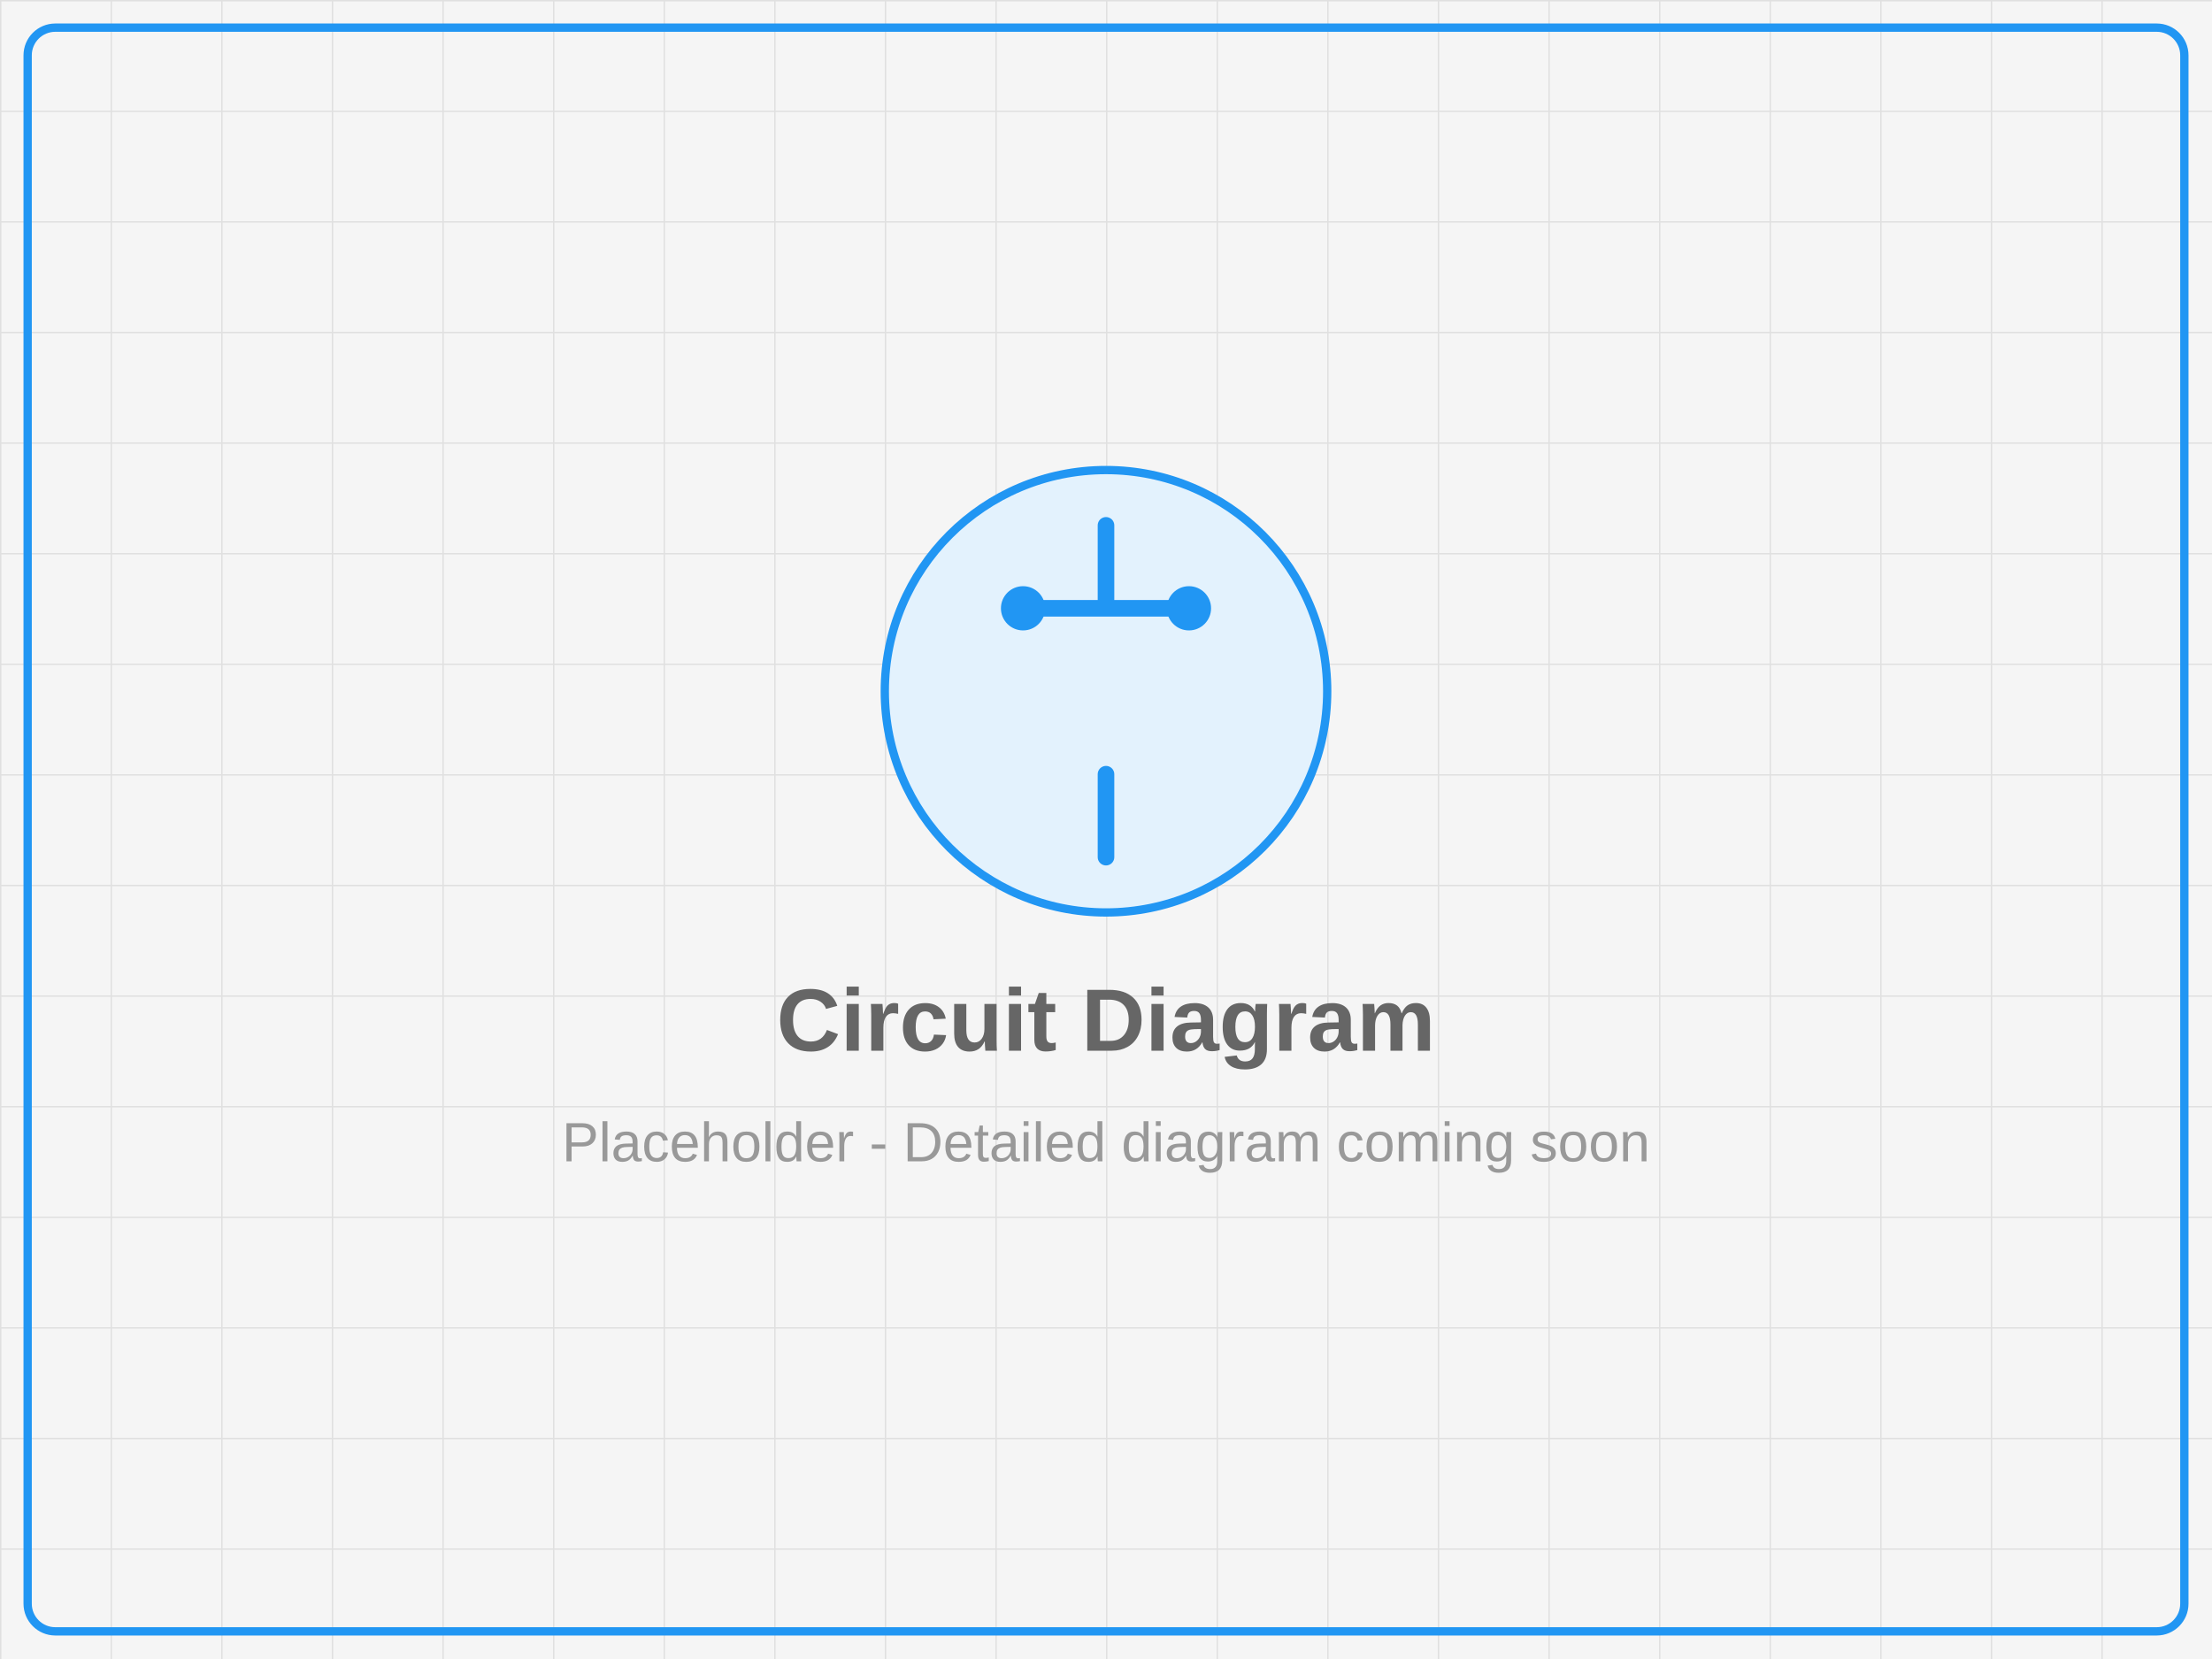
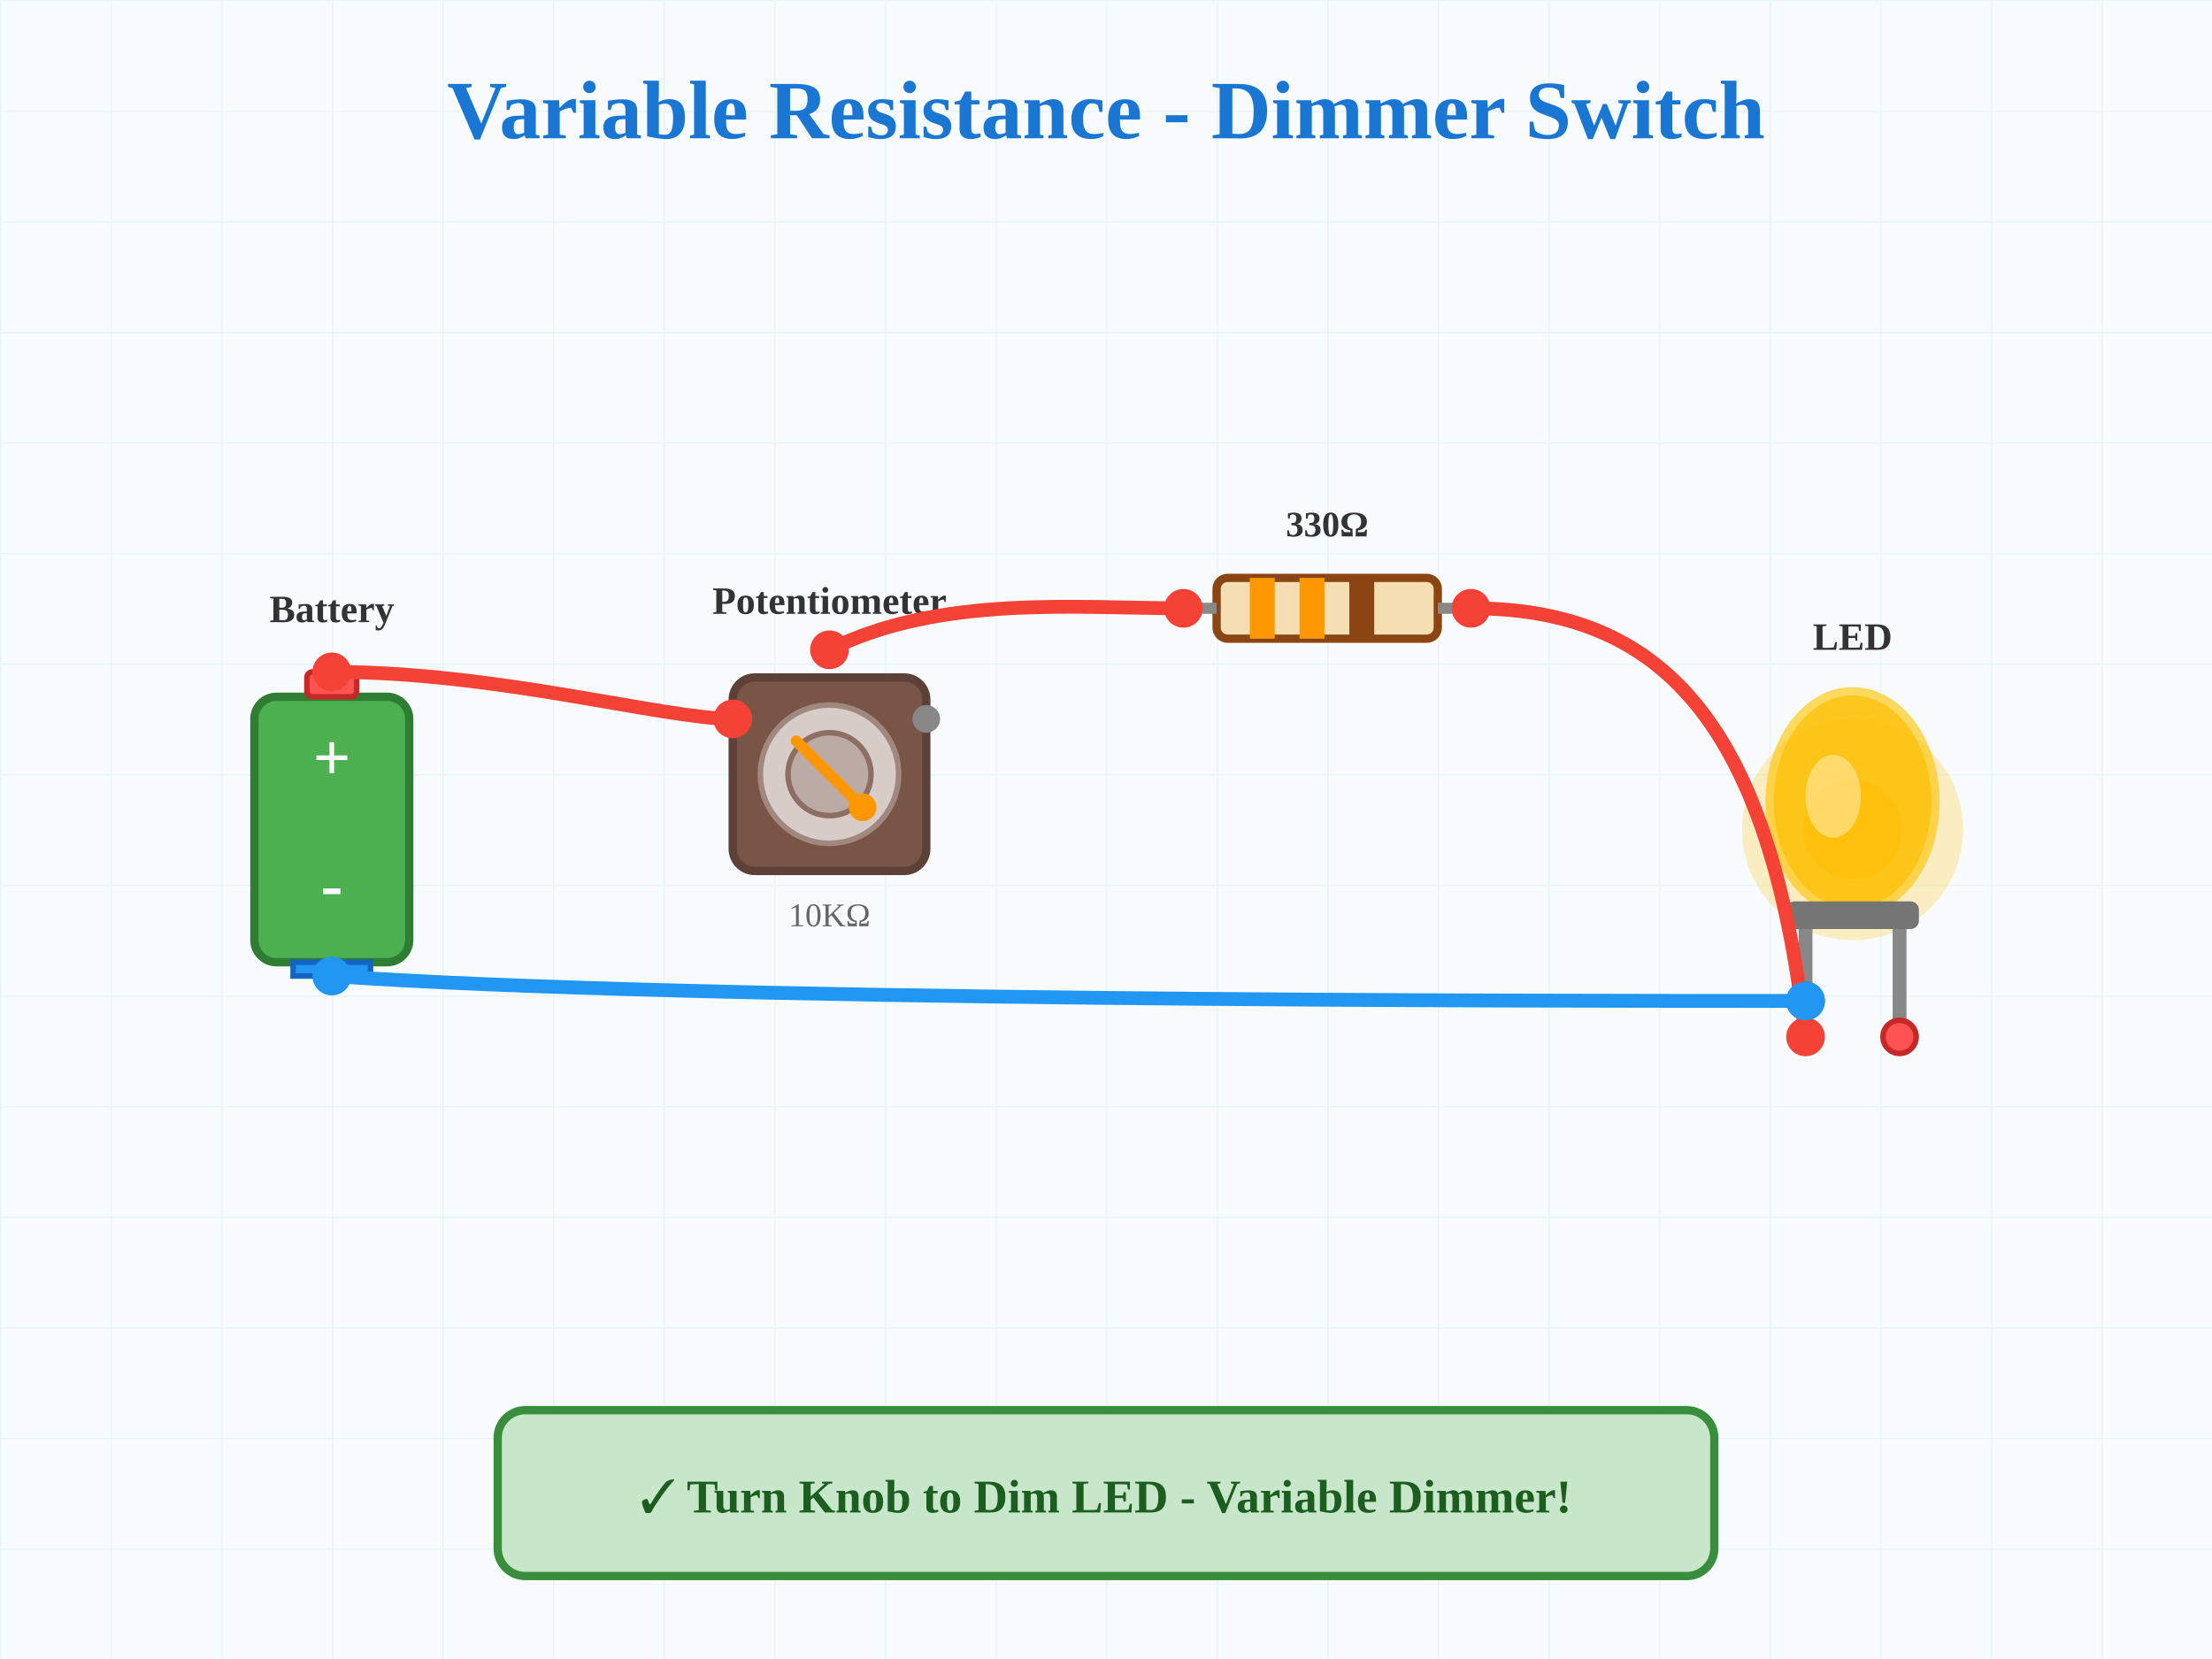
<svg xmlns="http://www.w3.org/2000/svg" width="800" height="600" viewBox="0 0 800 600">
-   <rect width="800" height="600" fill="#f5f5f5" />
+   <rect width="800" height="600" fill="#f8fcff" />
  <defs>
    <pattern id="grid" width="40" height="40" patternUnits="userSpaceOnUse">
-       <path d="M 40 0 L 0 0 0 40" fill="none" stroke="#e0e0e0" stroke-width="1" />
+       <path d="M 40 0 L 0 0 0 40" fill="none" stroke="#e8f4f8" stroke-width="1" />
    </pattern>
  </defs>
  <rect width="800" height="600" fill="url(#grid)" />
-   <rect x="10" y="10" width="780" height="580" fill="none" stroke="#2196F3" stroke-width="3" rx="10" />
-   <circle cx="400" cy="250" r="80" fill="#E3F2FD" stroke="#2196F3" stroke-width="3" />
-   <path d="M 400 190 L 400 220 M 370 220 L 430 220 M 400 280 L 400 310" stroke="#2196F3" stroke-width="6" stroke-linecap="round" />
-   <circle cx="370" cy="220" r="8" fill="#2196F3" />
-   <circle cx="430" cy="220" r="8" fill="#2196F3" />
-   <text x="400" y="380" text-anchor="middle" font-size="32" fill="#666" font-family="Arial, sans-serif" font-weight="bold">
-     Circuit Diagram
-   </text>
-   <text x="400" y="420" text-anchor="middle" font-size="20" fill="#999" font-family="Arial, sans-serif">
-     Placeholder - Detailed diagram coming soon
-   </text>
+   <text x="400" y="50" font-size="30" fill="#1976D2" text-anchor="middle" font-weight="bold">Variable Resistance - Dimmer Switch</text>
+   <g transform="translate(120, 300)">
+     <rect x="-28" y="-48" width="56" height="96" fill="#4CAF50" stroke="#2E7D32" stroke-width="3" rx="8" />
+     <rect x="-9" y="-57" width="18" height="9" fill="#FF5252" stroke="#C62828" stroke-width="2" rx="2" />
+     <rect x="-14" y="48" width="28" height="5" fill="#2196F3" stroke="#1565C0" stroke-width="2" />
+     <text x="0" y="-18" font-size="24" fill="#fff" text-anchor="middle" font-weight="bold">+</text>
+     <text x="0" y="28" font-size="24" fill="#fff" text-anchor="middle" font-weight="bold">-</text>
+     <circle cx="0" cy="-57" r="6" fill="#FF5252" />
+     <circle cx="0" cy="53" r="6" fill="#2196F3" />
+     <text x="0" y="-75" font-size="14" fill="#333" text-anchor="middle" font-weight="bold">Battery</text>
+   </g>
+   <g transform="translate(300, 280)">
+     <rect x="-35" y="-35" width="70" height="70" fill="#795548" stroke="#5D4037" stroke-width="3" rx="8" />
+     <circle cx="0" cy="0" r="25" fill="#D7CCC8" stroke="#A1887F" stroke-width="2" />
+     <circle cx="0" cy="0" r="15" fill="#BCAAA4" stroke="#8D6E63" stroke-width="2" />
+     <line x1="-12" y1="-12" x2="12" y2="12" stroke="#FF9800" stroke-width="4" stroke-linecap="round" />
+     <circle cx="12" cy="12" r="5" fill="#FF9800" />
+     <circle cx="-35" cy="-20" r="5" fill="#888" />
+     <circle cx="0" cy="-45" r="5" fill="#888" />
+     <circle cx="35" cy="-20" r="5" fill="#888" />
+     <text x="0" y="-58" font-size="14" fill="#333" text-anchor="middle" font-weight="bold">Potentiometer</text>
+     <text x="0" y="55" font-size="12" fill="#666" text-anchor="middle">10KΩ</text>
+   </g>
+   <g transform="translate(480, 220)">
+     <rect x="-40" y="-11" width="80" height="22" fill="#F5DEB3" stroke="#8B4513" stroke-width="3" rx="4" />
+     <rect x="-28" y="-11" width="9" height="22" fill="#FF9800" />
+     <rect x="-10" y="-11" width="9" height="22" fill="#FF9800" />
+     <rect x="8" y="-11" width="9" height="22" fill="#8B4513" />
+     <line x1="-52" y1="0" x2="-40" y2="0" stroke="#888" stroke-width="4" />
+     <line x1="40" y1="0" x2="52" y2="0" stroke="#888" stroke-width="4" />
+     <circle cx="-52" cy="0" r="5" fill="#888" />
+     <circle cx="52" cy="0" r="5" fill="#888" />
+     <text x="0" y="-26" font-size="13" fill="#333" text-anchor="middle" font-weight="bold">330Ω</text>
+   </g>
+   <g transform="translate(670, 300)">
+     <ellipse cx="0" cy="-10" rx="30" ry="40" fill="#FFC107" stroke="#FFD54F" stroke-width="3" opacity="0.9" />
+     <circle cx="0" cy="0" r="18" fill="#FFC107" opacity="0.7" />
+     <ellipse cx="-7" cy="-12" rx="10" ry="15" fill="#FFFFFF" opacity="0.5" />
+     <circle cx="0" cy="0" r="40" fill="#FFC107" opacity="0.25" />
+     <rect x="-24" y="26" width="48" height="10" fill="#757575" rx="3" />
+     <line x1="17" y1="36" x2="17" y2="75" stroke="#888" stroke-width="5" />
+     <circle cx="17" cy="75" r="6" fill="#FF5252" stroke="#C62828" stroke-width="2" />
+     <line x1="-17" y1="36" x2="-17" y2="62" stroke="#888" stroke-width="5" />
+     <circle cx="-17" cy="62" r="6" fill="#2196F3" stroke="#1565C0" stroke-width="2" />
+     <text x="0" y="-65" font-size="14" fill="#333" text-anchor="middle" font-weight="bold">LED</text>
+   </g>
+   <path d="M 120 243 C 180 243, 240 260, 265 260" fill="none" stroke="#F44336" stroke-width="5" />
+   <circle cx="120" cy="243" r="7" fill="#F44336" />
+   <circle cx="265" cy="260" r="7" fill="#F44336" />
+   <path d="M 300 235 C 340 215, 390 220, 428 220" fill="none" stroke="#F44336" stroke-width="5" />
+   <circle cx="300" cy="235" r="7" fill="#F44336" />
+   <circle cx="428" cy="220" r="7" fill="#F44336" />
+   <path d="M 532 220 C 600 220, 640 260, 653 375" fill="none" stroke="#F44336" stroke-width="5" />
+   <circle cx="532" cy="220" r="7" fill="#F44336" />
+   <circle cx="653" cy="375" r="7" fill="#F44336" />
+   <path d="M 653 362 C 550 362, 250 362, 120 353" fill="none" stroke="#2196F3" stroke-width="5" />
+   <circle cx="653" cy="362" r="7" fill="#2196F3" />
+   <circle cx="120" cy="353" r="7" fill="#2196F3" />
+   <rect x="180" y="510" width="440" height="60" fill="#C8E6C9" stroke="#388E3C" stroke-width="3" rx="10" />
+   <text x="400" y="547" font-size="17" fill="#1B5E20" text-anchor="middle" font-weight="bold">✓ Turn Knob to Dim LED - Variable Dimmer!</text>
</svg>
